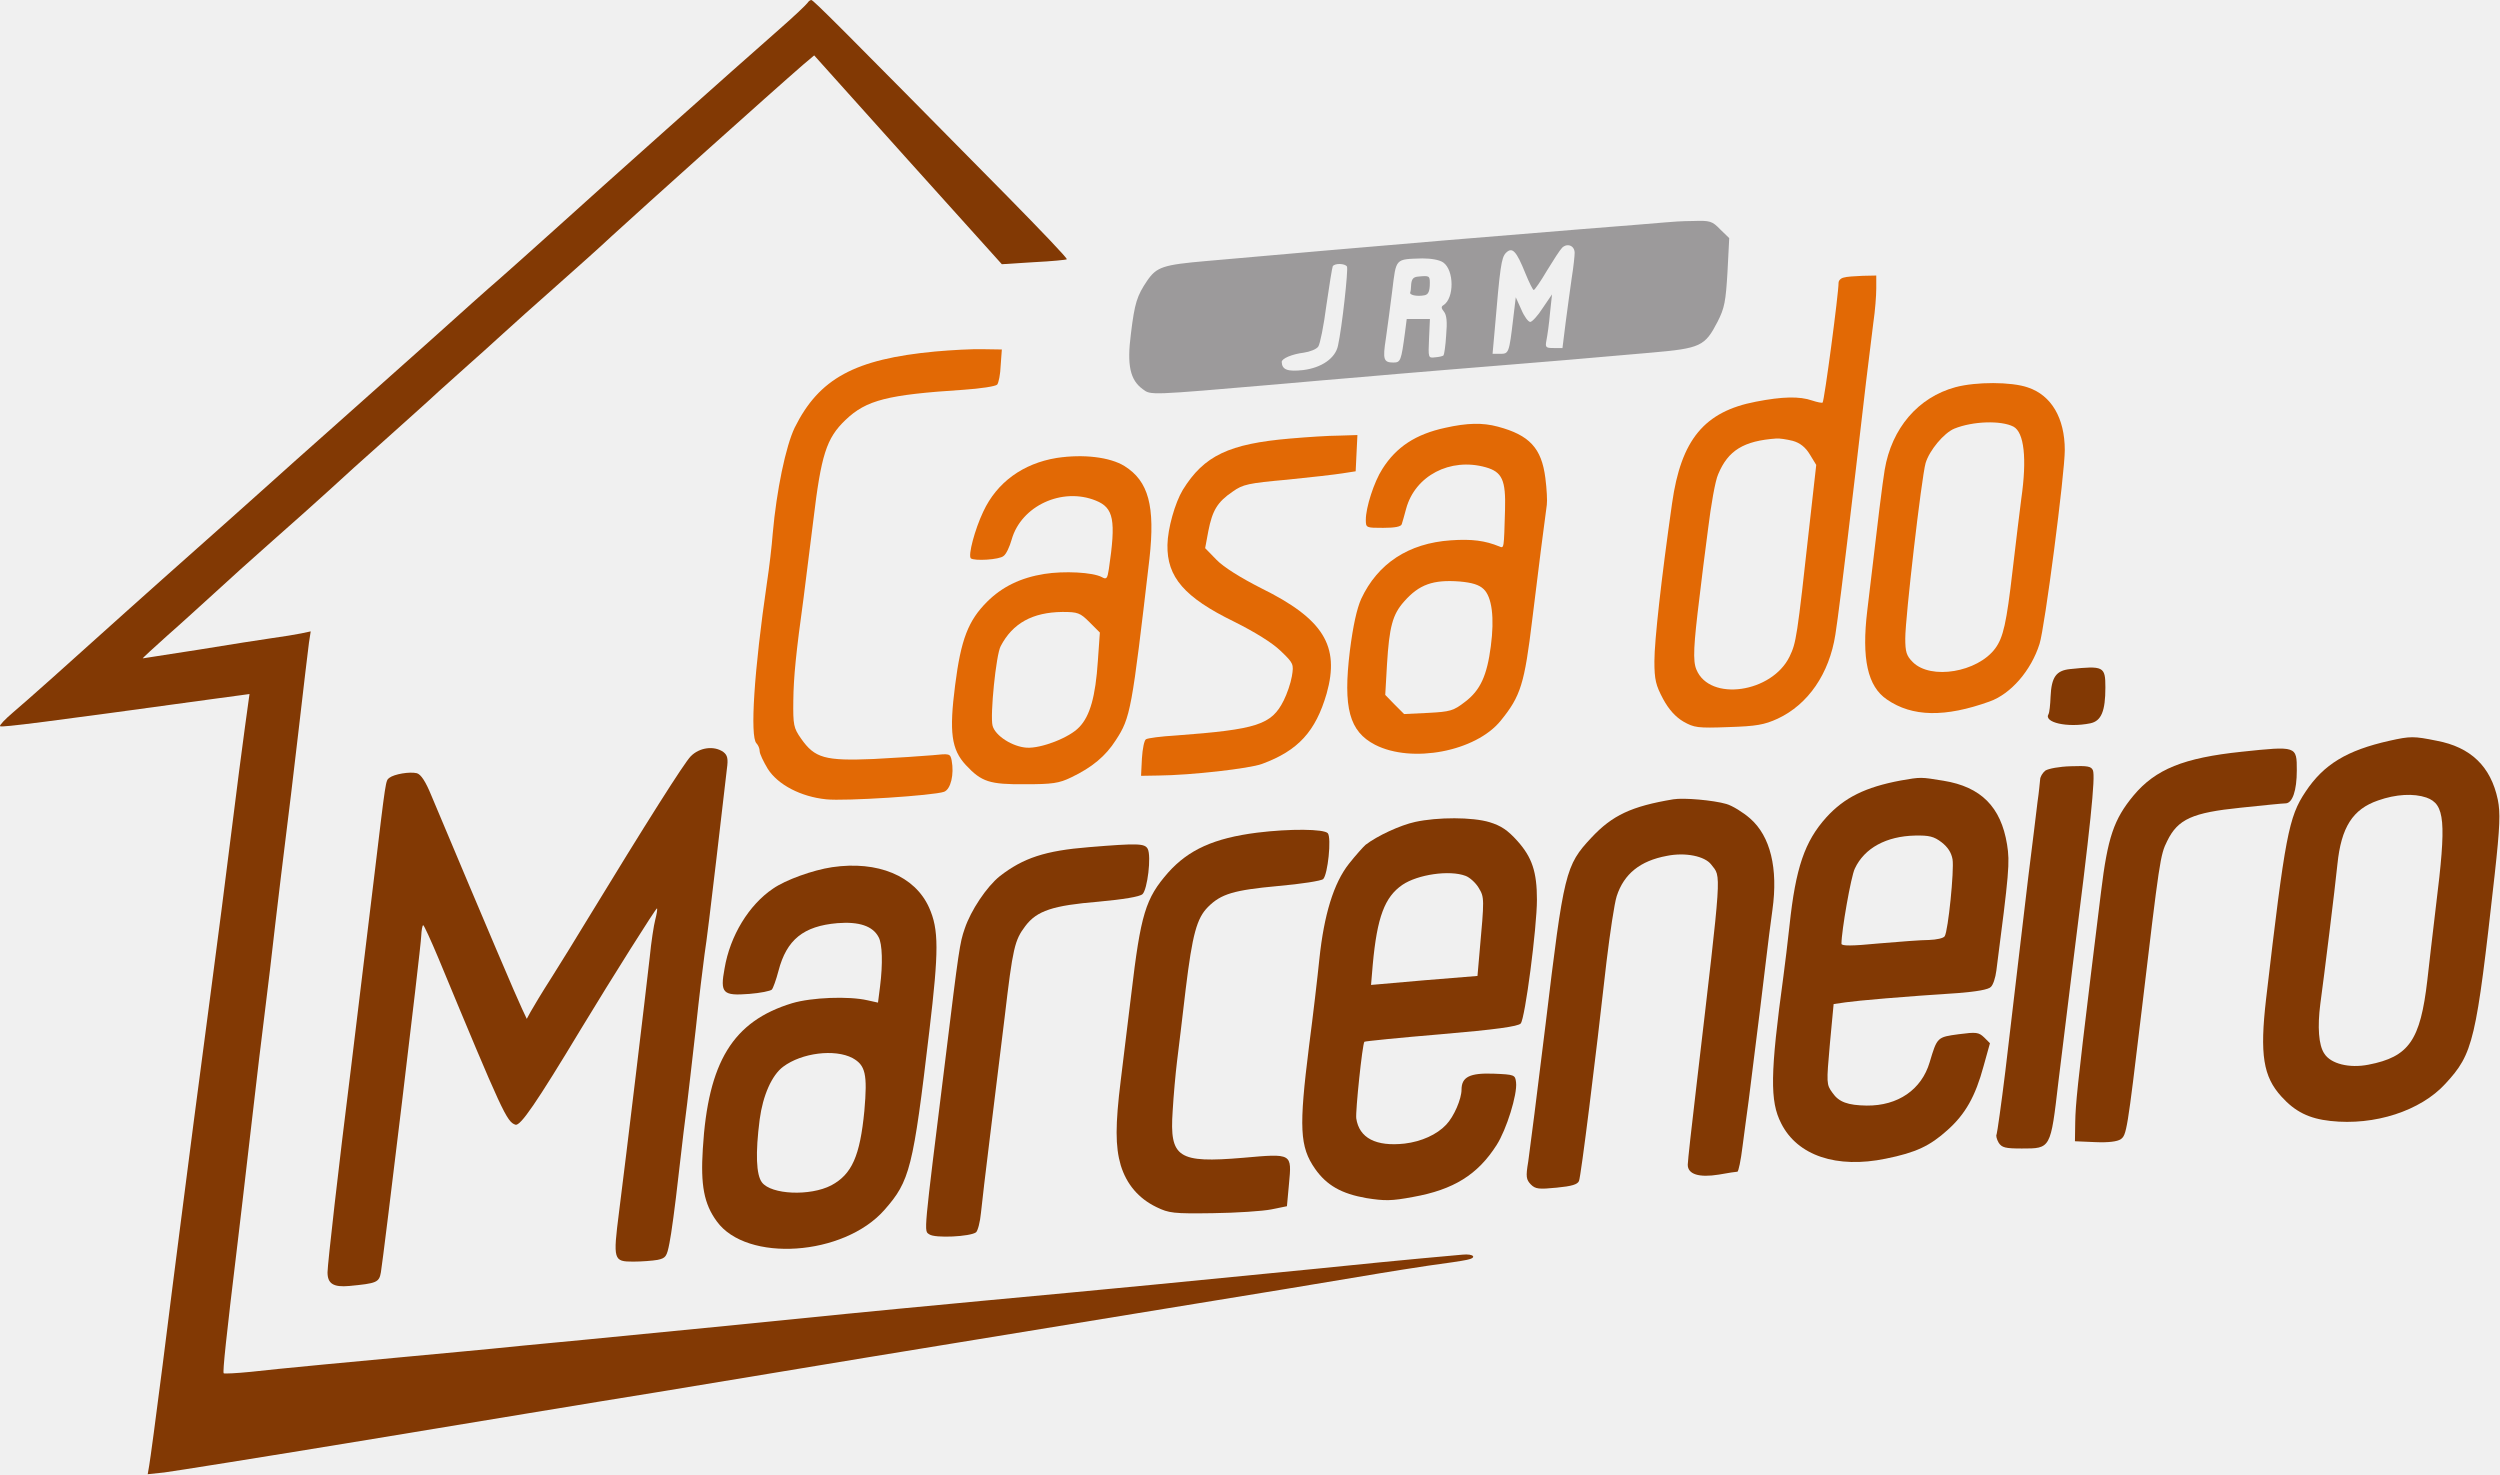
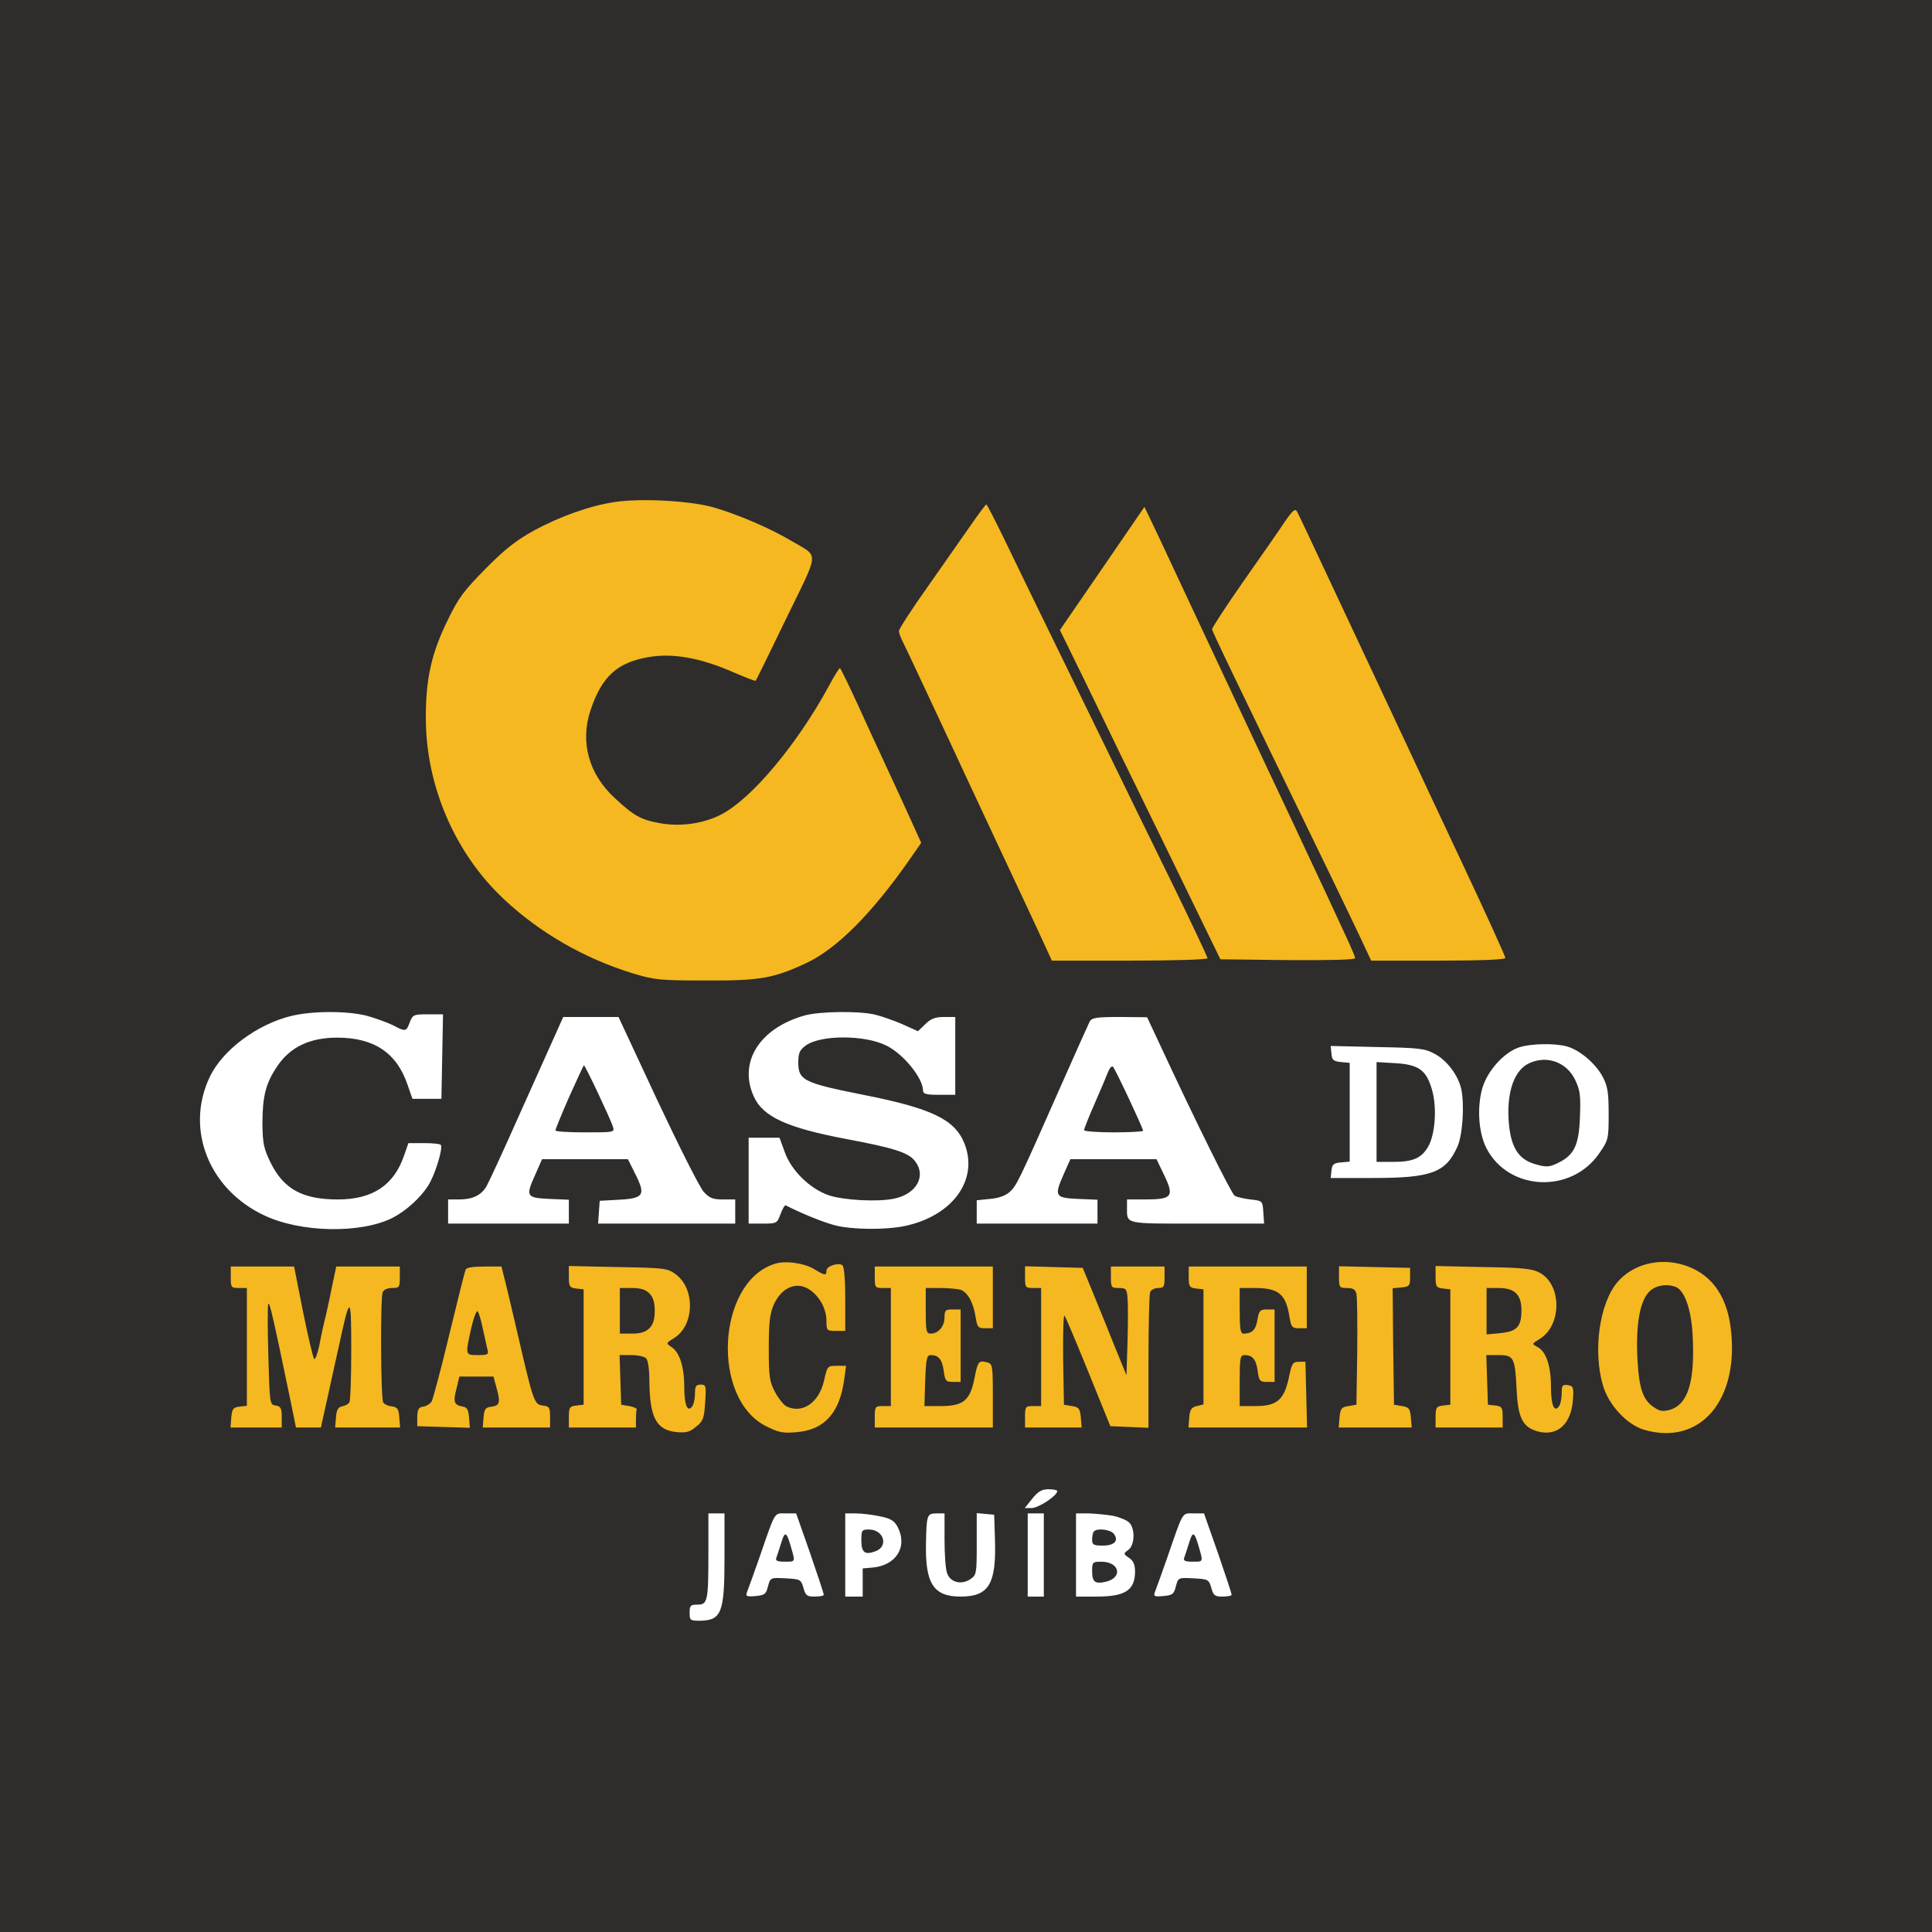
- <svg xmlns="http://www.w3.org/2000/svg" width="407" height="240" viewBox="0 0 407 240" fill="none">
-   <path d="M131.464 0.472C131.275 0.755 129.292 2.644 127.026 4.627C119.282 11.426 97.469 30.88 90.386 37.301C86.514 40.795 82.312 44.525 81.132 45.564C79.904 46.602 75.041 50.946 70.272 55.243C65.503 59.492 58.515 65.725 54.738 69.078C50.961 72.43 45.436 77.34 42.462 80.032C39.487 82.723 34.765 86.878 32.027 89.333C29.288 91.741 24.236 96.274 20.742 99.39C10.779 108.361 4.594 113.886 2.092 116.01C0.817 117.096 -0.128 118.088 0.014 118.23C0.25 118.466 7.569 117.521 34.34 113.839L40.62 112.989L40.384 114.688C40.242 115.633 39.581 120.543 38.92 125.595C36.465 145.143 35.379 153.547 34.199 162.424C33.538 167.476 32.357 176.495 31.555 182.491C30.799 188.44 29.76 196.514 29.241 200.433C28.722 204.305 27.494 214.22 26.455 222.389C25.416 230.557 24.425 237.876 24.283 238.631L24.047 240L26.738 239.717C28.249 239.528 43.075 237.168 59.696 234.429C76.316 231.69 97.61 228.149 107.053 226.638C116.449 225.08 131.842 222.53 141.285 220.972C164.091 217.242 193.223 212.473 209.135 209.876C216.265 208.696 223.3 207.516 224.716 207.28C226.133 207.044 229.674 206.477 232.507 206.052C235.387 205.674 238.173 205.249 238.787 205.108C240.534 204.777 239.967 204.069 238.079 204.258C237.087 204.352 234.065 204.635 231.327 204.872C228.588 205.108 221.081 205.863 214.565 206.524C196.481 208.318 179.483 209.971 160.03 211.765C150.304 212.662 140.294 213.654 137.838 213.89C131.464 214.551 105.731 217.101 94.872 218.139C92.133 218.375 87.695 218.848 84.956 219.084C82.218 219.367 77.874 219.792 75.277 220.028C57.901 221.633 44.445 222.908 40.856 223.333C38.495 223.569 36.512 223.664 36.418 223.569C36.229 223.38 36.796 217.903 38.684 202.322C38.92 200.244 39.912 192.076 40.809 184.144C41.706 176.211 42.792 167.287 43.17 164.313C43.547 161.338 44.303 155.058 44.822 150.384C45.389 145.71 46.097 139.524 46.475 136.691C46.853 133.811 47.797 125.879 48.6 118.985C49.402 112.092 50.158 105.623 50.299 104.631L50.583 102.79L49.025 103.12C48.127 103.309 46.05 103.64 44.35 103.876C42.65 104.112 37.268 104.962 32.357 105.765C27.447 106.52 23.339 107.181 23.244 107.181C23.15 107.181 24.944 105.528 27.211 103.498C29.477 101.515 32.924 98.352 34.907 96.557C36.89 94.716 41.139 90.891 44.35 88.058C47.608 85.178 51.763 81.495 53.605 79.796C55.446 78.096 59.554 74.366 62.764 71.533C65.975 68.653 69.894 65.159 71.452 63.695C73.058 62.278 75.277 60.248 76.457 59.209C77.591 58.218 79.951 56.093 81.651 54.535C83.351 52.977 87.412 49.341 90.622 46.508C93.88 43.628 97.894 40.039 99.593 38.434C104.22 34.185 125.846 14.779 130.756 10.529L132.55 9.018L147.801 26.016L163.099 43.014L168.293 42.684C171.173 42.542 173.581 42.306 173.676 42.211C173.817 42.07 169.426 37.49 163.996 31.965C136.469 4.061 132.409 0 132.078 0C131.889 0 131.606 0.236 131.464 0.472Z" fill="#823904" />
-   <path d="M270.989 36.215C270.092 36.309 264.048 36.782 257.532 37.301C239.873 38.718 230.619 39.52 215.746 40.795C208.333 41.456 199.645 42.212 196.387 42.495C189.352 43.109 188.313 43.439 186.755 45.706C185.102 48.161 184.724 49.294 184.111 54.346C183.45 59.446 183.969 61.853 186.047 63.364C187.369 64.356 187.038 64.356 207.955 62.562C212.393 62.184 218.531 61.617 221.648 61.381C224.764 61.098 231.044 60.579 235.576 60.201C240.109 59.823 245.35 59.398 247.144 59.257C250.78 58.973 258.051 58.359 268.77 57.415C276.891 56.707 277.552 56.377 279.629 52.363C280.762 50.144 280.951 49.058 281.235 44.289L281.518 38.765L280.054 37.348C278.732 35.979 278.402 35.885 275.616 35.979C273.963 35.979 271.886 36.121 270.989 36.215ZM256.352 41.173C256.352 41.645 256.163 43.486 255.879 45.233C255.643 46.98 255.171 50.238 254.888 52.505L254.369 56.66H252.952C251.63 56.66 251.536 56.565 251.772 55.338C251.913 54.63 252.197 52.694 252.338 50.994L252.669 47.925L251.158 50.144C250.355 51.419 249.411 52.41 249.128 52.41C248.797 52.41 248.136 51.513 247.664 50.38L246.767 48.397L246.342 51.938C245.681 57.51 245.634 57.604 244.217 57.604H242.989L243.32 53.921C244.217 43.392 244.406 41.975 245.161 41.173C246.2 40.134 246.861 40.842 248.325 44.478C248.939 45.989 249.552 47.217 249.694 47.217C249.836 47.217 250.827 45.8 251.819 44.1C252.858 42.4 253.944 40.701 254.321 40.323C255.171 39.52 256.352 39.992 256.352 41.173ZM234.963 42.731C236.757 44.006 236.757 48.539 235.01 49.672C234.585 49.908 234.632 50.191 235.057 50.711C235.529 51.277 235.624 52.41 235.435 54.582C235.34 56.282 235.104 57.746 235.01 57.84C234.915 57.982 234.302 58.123 233.641 58.171C232.507 58.312 232.507 58.265 232.649 55.102L232.791 51.938H230.902H229.013L228.73 54.157C228.116 58.737 228.022 59.021 226.841 59.021C225.236 59.021 225.094 58.501 225.614 55.149C225.85 53.496 226.322 50.002 226.653 47.358C227.314 41.975 227.078 42.212 231.563 42.07C233.027 42.07 234.349 42.306 234.963 42.731ZM219.287 43.392C219.523 43.817 218.484 53.307 217.823 56.282C217.398 58.312 215.179 59.87 212.157 60.248C209.607 60.532 208.71 60.201 208.663 58.926C208.663 58.359 210.363 57.651 212.252 57.415C213.243 57.274 214.329 56.849 214.612 56.424C214.896 56.046 215.51 53.024 215.934 49.719C216.407 46.414 216.879 43.534 216.973 43.345C217.304 42.825 218.956 42.873 219.287 43.392Z" fill="#9C9A9B" />
-   <path d="M300.168 45.186C299.696 45.281 299.318 45.658 299.318 46.036C299.318 47.83 297.005 65.253 296.721 65.536C296.627 65.631 295.872 65.489 295.022 65.206C292.991 64.498 290.206 64.545 285.862 65.395C277.457 67 273.68 71.58 272.216 81.92C270.469 94.149 269.336 104.348 269.336 107.653C269.336 110.675 269.572 111.572 270.752 113.791C271.697 115.538 272.783 116.719 274.058 117.474C275.805 118.466 276.371 118.56 281.376 118.371C285.956 118.23 287.231 117.994 289.403 117.002C294.361 114.688 297.807 109.684 298.799 103.309C299.224 100.524 299.885 95.472 302.151 76.254C302.671 71.816 303.426 65.442 303.804 62.09C304.229 58.69 304.748 54.393 304.984 52.505C305.268 50.616 305.456 48.114 305.456 46.98V44.856L303.237 44.903C301.962 44.95 300.593 45.044 300.168 45.186ZM291.858 71.769C293.039 72.099 293.936 72.808 294.644 73.988L295.683 75.688L294.644 84.942C292.519 104.206 292.425 104.584 291.339 106.898C288.459 112.8 278.354 114.264 276.182 109.023C275.568 107.606 275.71 105.056 276.702 97.03C276.938 94.952 277.552 90.042 278.071 86.123C278.543 82.251 279.251 78.19 279.724 77.199C281.329 73.327 283.879 71.769 289.167 71.391C289.686 71.344 290.914 71.533 291.858 71.769Z" fill="#E26905" />
-   <path d="M152.24 57.226C139.161 58.454 133.353 61.617 129.387 69.597C127.923 72.619 126.412 79.89 125.798 86.878C125.657 88.814 125.232 92.45 124.854 94.905C122.777 109.117 122.068 119.93 123.154 121.016C123.438 121.299 123.674 121.865 123.674 122.29C123.674 122.715 124.288 123.99 124.996 125.171C126.648 127.767 130.378 129.703 134.486 130.128C137.508 130.459 152.051 129.514 153.703 128.901C154.789 128.476 155.356 126.068 154.931 123.801C154.695 122.668 154.6 122.668 151.815 122.951C150.209 123.093 145.913 123.376 142.23 123.565C134.297 123.896 132.645 123.424 130.426 120.26C129.198 118.513 129.104 118.041 129.151 114.075C129.198 110.109 129.623 106.048 130.803 97.502C131.039 95.66 131.748 89.947 132.409 84.706C133.684 74.035 134.533 71.344 137.65 68.369C141.049 65.111 144.496 64.261 156.82 63.459C159.605 63.27 162.108 62.892 162.344 62.609C162.58 62.326 162.863 60.909 162.91 59.493L163.099 56.896L160.03 56.849C158.331 56.801 154.837 56.99 152.24 57.226Z" fill="#E26905" />
-   <path d="M318.346 63.034C312.255 64.686 307.959 69.739 306.826 76.49C306.448 78.804 305.834 83.715 303.993 99.39C303.048 107.228 304.04 111.761 307.203 113.886C311.311 116.719 316.646 116.813 323.871 114.216C327.365 112.989 330.67 109.164 332.039 104.82C332.889 102.176 336.147 77.104 336.147 73.28C336.147 68.086 333.975 64.356 330.15 63.081C327.459 62.137 321.699 62.137 318.346 63.034ZM327.79 69.455C329.537 70.4 330.009 74.649 329.064 81.212C328.828 82.912 328.214 88.153 327.648 92.874C326.656 101.468 326.137 103.781 324.815 105.576C321.935 109.447 314.333 110.722 311.405 107.795C310.367 106.756 310.178 106.142 310.178 103.923C310.178 100.524 312.822 77.765 313.483 75.404C314.097 73.327 316.458 70.494 318.157 69.786C321.179 68.558 325.759 68.416 327.79 69.455Z" fill="#E26905" />
-   <path d="M235.293 69.644C230.477 70.683 227.313 72.76 225.047 76.349C223.678 78.474 222.356 82.629 222.356 84.612C222.356 85.934 222.403 85.934 225.189 85.934C227.077 85.934 228.116 85.745 228.21 85.32C228.305 85.037 228.635 83.903 228.919 82.817C230.382 77.435 236.096 74.46 241.856 76.066C244.547 76.821 245.161 78.143 245.019 83.006C244.831 89.428 244.878 89.286 244.075 88.956C241.762 88.011 239.637 87.728 236.19 87.964C229.296 88.436 224.292 91.741 221.6 97.502C220.892 99.107 220.278 101.846 219.759 105.953C218.626 115.255 219.664 119.08 223.867 121.252C229.863 124.321 240.251 122.337 244.311 117.333C247.569 113.319 248.183 111.383 249.458 100.807C250.355 93.441 251.583 83.762 251.819 82.204C251.913 81.59 251.819 79.607 251.583 77.812C250.969 72.949 248.986 70.825 243.839 69.455C241.384 68.794 238.881 68.841 235.293 69.644ZM241.525 95.896C242.895 97.171 243.32 100.571 242.706 105.198C242.092 109.967 241.006 112.375 238.504 114.264C236.615 115.727 236.096 115.869 232.507 116.058L228.588 116.247L227.03 114.688L225.519 113.13L225.802 108.173C226.18 102.034 226.7 100.051 228.588 97.927C231.043 95.141 233.31 94.338 237.654 94.669C239.684 94.858 240.77 95.188 241.525 95.896Z" fill="#E26905" />
-   <path d="M210.08 71.391C200.07 72.241 196.009 74.177 192.562 79.748C191.287 81.873 190.107 86.028 190.06 88.719C189.965 93.96 192.846 97.266 200.872 101.185C204.272 102.884 207.105 104.631 208.474 105.953C210.599 107.984 210.646 108.125 210.316 110.109C210.127 111.242 209.513 112.989 208.994 114.027C207.011 117.994 204.697 118.749 191.382 119.741C188.974 119.882 186.849 120.166 186.566 120.354C186.283 120.496 185.999 121.913 185.905 123.471L185.763 126.304L188.596 126.256C193.884 126.209 203.422 125.123 205.452 124.368C211.354 122.196 214.187 119.08 215.982 112.894C218.154 105.151 215.462 100.76 205.311 95.755C201.958 94.055 199.173 92.308 198.039 91.128L196.198 89.239L196.717 86.453C197.378 83.101 198.181 81.731 200.684 80.032C202.336 78.851 203.233 78.662 209.513 78.096C213.338 77.718 217.398 77.246 218.579 77.057L220.703 76.727L220.845 73.752L220.987 70.825L218.012 70.919C216.359 70.919 212.818 71.155 210.08 71.391Z" fill="#E26905" />
-   <path d="M172.023 74.555C166.546 75.452 162.296 78.521 160.077 83.29C158.708 86.17 157.575 90.419 158.047 90.891C158.566 91.364 162.721 91.127 163.382 90.514C163.807 90.23 164.374 89.003 164.704 87.822C166.263 82.345 172.92 79.276 178.397 81.495C181.325 82.676 181.702 84.659 180.522 92.638C180.286 94.197 180.144 94.385 179.389 93.96C177.925 93.158 173.203 92.922 169.993 93.441C166.168 94.055 163.146 95.519 160.691 97.974C157.622 101.043 156.442 104.112 155.497 111.525C154.506 119.221 154.883 122.007 157.244 124.557C159.794 127.295 161.116 127.72 166.876 127.673C171.315 127.673 172.401 127.531 174.431 126.54C177.783 124.934 180.003 123.093 181.655 120.496C184.063 116.813 184.252 115.633 187.132 90.939C188.077 82.392 186.991 78.332 183.072 75.877C180.711 74.413 176.367 73.894 172.023 74.555ZM177.358 101.279L179.058 102.979L178.728 107.653C178.35 113.366 177.453 116.577 175.706 118.371C174.148 120.071 169.521 121.865 167.16 121.724C164.846 121.582 162.013 119.788 161.588 118.135C161.163 116.483 162.155 106.567 162.91 105.198C164.846 101.468 168.104 99.674 172.967 99.626C175.47 99.626 175.848 99.768 177.358 101.279Z" fill="#E26905" />
-   <path d="M336.997 108.928C334.73 109.164 333.975 110.25 333.833 113.413C333.786 114.735 333.644 116.01 333.503 116.246C332.653 117.616 336.572 118.513 340.302 117.757C342.096 117.38 342.757 115.774 342.757 111.902C342.757 108.503 342.474 108.361 336.997 108.928Z" fill="#823904" />
-   <path d="M230.803 45.037C230.026 45.118 229.767 45.491 229.719 46.576C229.703 47.029 229.654 47.467 229.606 47.548C229.314 48.018 230.657 48.325 231.935 48.066C232.55 47.937 232.776 47.386 232.776 46.058C232.776 44.891 232.679 44.843 230.803 45.037Z" fill="#9C9A9B" />
-   <path d="M389.029 120.59C382.089 122.149 378.311 124.415 375.337 128.9C372.598 133.008 372.032 135.936 368.915 162.66C367.877 171.678 368.443 175.267 371.418 178.525C373.637 180.98 375.903 182.113 379.397 182.491C386.574 183.294 394.082 180.838 398.095 176.447C402.675 171.49 403.1 169.554 406.122 142.499C407.019 134.378 407.066 132.3 406.641 130.175C405.508 124.793 402.25 121.629 396.679 120.59C392.948 119.835 392.429 119.835 389.029 120.59ZM395.026 129.845C398.048 130.931 398.284 133.717 396.584 147.409C396.065 151.659 395.451 157.136 395.168 159.591C394.034 169.365 392.193 172.056 385.583 173.331C382.466 173.945 379.445 173.189 378.406 171.537C377.461 170.167 377.273 167.146 377.745 163.463C378.359 158.977 380.153 144.482 380.531 140.705C381.144 134.661 383.033 131.733 387.141 130.317C390.068 129.278 392.948 129.137 395.026 129.845Z" fill="#823904" />
-   <path d="M112.436 123.14C111.35 124.273 105.354 133.717 95.344 150.148C93.927 152.509 91.472 156.475 89.867 159.024C88.261 161.527 86.703 164.124 86.373 164.738L85.759 165.871L85.003 164.265C84.201 162.613 79.29 151.092 70.225 129.514C69.28 127.201 68.525 126.067 67.864 125.879C66.683 125.595 64.181 126.02 63.378 126.634C62.765 127.153 62.859 126.54 60.876 143.065C59.554 154.02 58.421 163.368 57.099 174.228C55.163 189.621 53.321 205.863 53.321 207.138C53.321 208.979 54.266 209.593 56.862 209.357C61.301 208.932 61.726 208.79 62.009 207.138C62.434 204.635 68.525 154.303 68.572 152.414C68.619 151.423 68.761 150.62 68.903 150.62C69.044 150.667 70.13 153.028 71.358 155.955C81.84 181.216 82.501 182.633 83.918 183.105C84.72 183.341 87.27 179.658 94.636 167.429C99.641 159.166 106.817 147.787 106.959 147.881C107.053 147.976 106.912 148.826 106.676 149.723C106.44 150.62 106.015 153.359 105.779 155.814C105.212 160.913 101.907 188.535 100.774 197.364C99.782 205.155 99.877 205.391 103.087 205.391C104.457 205.391 106.251 205.249 107.053 205.108C108.376 204.824 108.564 204.588 108.989 202.369C109.273 201.047 109.934 196.136 110.453 191.462C110.972 186.788 111.633 181.452 111.87 179.658C112.106 177.817 112.719 172.292 113.286 167.382C113.805 162.424 114.466 157.041 114.702 155.342C114.986 153.642 115.836 146.654 116.638 139.76C117.441 132.867 118.196 126.304 118.338 125.17C118.574 123.518 118.433 122.951 117.772 122.432C116.261 121.346 113.853 121.676 112.436 123.14Z" fill="#823904" />
-   <path d="M364.949 122.384C355.506 123.376 350.926 125.217 347.337 129.514C344.127 133.386 343.135 136.313 342.049 145.19C341.672 148.306 340.916 154.35 340.397 158.647C338.225 176.542 337.894 179.799 337.847 182.727L337.8 185.796L341.105 185.938C343.277 186.032 344.693 185.843 345.26 185.465C346.204 184.757 346.299 184.285 348.66 164.549C351.587 139.902 351.681 139.193 352.815 136.927C354.562 133.339 356.922 132.3 364.76 131.497C368.349 131.119 371.654 130.789 372.079 130.789C373.212 130.789 373.92 128.711 373.92 125.406C373.92 121.44 373.92 121.44 364.949 122.384Z" fill="#823904" />
-   <path d="M332.983 125.454C332.511 125.831 332.133 126.492 332.133 126.917C332.086 127.342 331.944 128.995 331.708 130.553C331.519 132.111 330.858 137.635 330.197 142.829C329.064 152.273 328.639 156.097 326.467 174.417C325.806 179.8 325.145 184.427 325.051 184.663C324.909 184.852 325.051 185.466 325.381 186.032C325.901 186.835 326.467 186.977 329.159 186.977C333.88 186.977 333.833 187.071 335.108 176.117C335.722 171.065 336.76 162.755 337.374 157.702C340.349 134.283 341.152 126.492 340.727 125.406C340.443 124.745 339.829 124.651 337.138 124.745C335.297 124.793 333.503 125.123 332.983 125.454Z" fill="#823904" />
-   <path d="M309.47 127.059C303.662 128.145 300.262 129.845 297.335 133.056C293.794 136.974 292.33 141.318 291.339 150.62C291.055 153.359 290.583 157.041 290.347 158.883C288.175 174.795 288.128 179.28 289.969 182.869C292.613 188.157 299.035 190.282 307.014 188.629C311.925 187.638 314.191 186.552 317.024 184.002C319.952 181.405 321.604 178.478 322.926 173.567L323.965 169.837L323.021 168.893C322.124 168.043 321.746 167.996 318.866 168.373C315.372 168.845 315.372 168.845 314.144 172.953C312.822 177.392 308.997 180.036 303.898 179.989C300.829 179.941 299.365 179.422 298.327 177.911C297.335 176.542 297.335 176.4 297.902 169.979L298.515 163.463L300.451 163.18C302.387 162.896 309.989 162.235 318.818 161.669C321.746 161.433 323.729 161.102 324.107 160.677C324.484 160.347 324.862 159.166 325.004 158.033C327.081 142.027 327.223 140.421 326.751 137.494C325.759 131.356 322.501 128.098 316.41 127.106C312.68 126.492 312.728 126.492 309.47 127.059ZM316.08 137.116C317.119 137.919 317.685 138.816 317.874 139.902C318.157 141.649 317.166 151.517 316.599 152.414C316.41 152.745 315.277 152.981 314.05 153.028C312.822 153.028 309.139 153.311 305.834 153.595C301.49 154.02 299.79 154.02 299.79 153.642C299.79 151.564 301.348 142.64 301.962 141.413C303.52 138.06 307.109 136.125 311.783 136.03C314.05 135.983 314.852 136.172 316.08 137.116Z" fill="#823904" />
-   <path d="M272.405 130.128C265.606 131.261 262.489 132.725 259.09 136.361C254.84 140.894 254.604 141.98 251.63 166.674C250.308 177.439 249.033 187.543 248.797 189.101C248.372 191.604 248.466 192.029 249.222 192.832C249.977 193.587 250.544 193.634 253.424 193.351C255.879 193.115 256.823 192.832 257.06 192.265C257.39 191.462 259.704 172.906 261.545 156.522C262.112 151.848 262.82 147.079 263.198 145.899C264.378 142.263 267.022 140.138 271.366 139.335C274.388 138.722 277.551 139.383 278.59 140.752C280.243 142.924 280.384 140.846 276.229 176.353C275.427 183.105 274.766 189.054 274.766 189.621C274.766 191.179 276.607 191.746 279.818 191.226C281.329 190.943 282.698 190.754 282.84 190.754C283.029 190.754 283.406 188.913 283.69 186.599C283.973 184.333 284.445 180.98 284.681 179.186C284.917 177.345 285.342 173.945 285.625 171.631C285.909 169.271 286.334 165.871 286.57 164.077C286.806 162.235 287.231 158.741 287.514 156.286C287.797 153.831 288.27 150.148 288.553 148.118C289.497 141.366 288.222 136.125 284.917 133.245C283.784 132.253 282.037 131.167 281.045 130.884C278.921 130.27 274.105 129.845 272.405 130.128Z" fill="#823904" />
-   <path d="M230.382 133.811C227.974 134.331 224.197 136.078 222.308 137.541C221.931 137.872 220.703 139.241 219.617 140.61C217.115 143.774 215.557 148.92 214.801 156.05C214.518 158.883 213.762 165.352 213.101 170.404C211.449 183.577 211.59 186.694 214.093 190.282C215.981 192.973 218.39 194.343 222.45 195.051C225.425 195.523 226.558 195.523 230.052 194.862C236.662 193.682 240.581 191.226 243.65 186.41C245.256 183.908 247.05 178.147 246.814 176.211C246.672 174.984 246.578 174.937 243.178 174.795C239.306 174.653 237.937 175.314 237.937 177.392C237.937 178.903 236.709 181.783 235.435 183.105C233.924 184.71 231.421 185.844 228.683 186.174C224.008 186.694 221.27 185.277 220.798 182.066C220.656 180.886 221.789 170.026 222.12 169.601C222.214 169.507 227.833 168.94 234.585 168.374C243.509 167.618 247.144 167.099 247.569 166.627C248.277 165.871 250.213 150.998 250.213 146.465C250.213 141.932 249.411 139.572 247.05 136.928C245.444 135.133 244.358 134.425 242.517 133.858C239.731 133.009 234.065 133.009 230.382 133.811ZM238.598 142.593C239.259 142.83 240.251 143.727 240.723 144.529C241.667 146.087 241.667 146.229 240.864 155.106L240.534 158.883L231.846 159.591L223.206 160.347L223.489 156.994C224.197 149.298 225.425 146.04 228.305 144.057C230.807 142.357 236.001 141.602 238.598 142.593Z" fill="#823904" />
-   <path d="M204.65 135.558C197.614 136.455 193.507 138.344 190.201 142.027C186.471 146.276 185.716 148.779 184.158 161.952C183.591 166.485 182.836 172.765 182.458 175.881C181.561 183.152 181.561 186.646 182.458 189.715C183.402 192.784 185.338 195.098 188.266 196.514C190.296 197.506 191.051 197.6 197.426 197.506C201.25 197.459 205.547 197.175 206.963 196.892L209.513 196.373L209.843 192.784C210.316 187.732 210.41 187.779 202.383 188.488C191.76 189.385 190.39 188.488 190.91 180.886C191.051 178.383 191.382 174.748 191.618 172.812C191.854 170.876 192.515 165.54 193.034 161.008C194.12 152.131 194.829 149.487 196.67 147.645C198.795 145.521 200.872 144.907 208.049 144.246C211.827 143.915 215.132 143.396 215.415 143.113C216.17 142.357 216.784 136.408 216.17 135.653C215.557 134.944 209.985 134.897 204.65 135.558Z" fill="#823904" />
-   <path d="M177.264 137.919C170.182 138.486 166.593 139.666 162.769 142.641C160.644 144.34 158.047 148.212 157.055 151.187C156.253 153.5 156.111 154.445 153.892 172.576C150.304 201.519 150.398 200.339 151.295 200.953C152.192 201.614 157.953 201.331 158.897 200.622C159.18 200.386 159.558 198.97 159.7 197.459C159.841 195.995 160.502 190.424 161.163 185.088C161.824 179.753 162.91 170.923 163.571 165.493C164.893 154.256 165.177 153.076 166.924 150.762C168.812 148.259 171.409 147.41 178.822 146.796C182.883 146.418 185.527 145.993 185.999 145.568C186.802 144.813 187.463 139.383 186.849 138.202C186.377 137.305 185.291 137.258 177.264 137.919Z" fill="#823904" />
-   <path d="M135.478 141.177C132.314 141.649 127.876 143.254 125.846 144.671C121.927 147.315 118.858 152.32 117.96 157.655C117.205 161.716 117.677 162.141 121.974 161.81C123.768 161.669 125.421 161.338 125.657 161.102C125.846 160.913 126.365 159.497 126.743 158.033C128.065 152.981 130.803 150.762 136.328 150.29C139.869 150.006 142.088 150.762 143.032 152.556C143.646 153.642 143.741 156.9 143.268 160.63L142.938 163.227L141.238 162.849C138.169 162.141 132.125 162.377 128.962 163.321C119.33 166.249 115.269 172.859 114.419 187.024C114.041 192.926 114.608 195.995 116.686 198.828C121.549 205.58 137.366 204.494 143.977 196.986C148.132 192.265 148.651 190.282 151.295 167.854C152.853 154.728 152.853 151.328 151.248 147.74C148.934 142.593 142.891 140.091 135.478 141.177ZM138.783 172.245C140.908 173.425 141.238 174.842 140.719 180.838C140.01 188.204 138.688 191.179 135.336 192.973C131.889 194.767 125.562 194.484 124.051 192.501C123.107 191.273 122.965 187.779 123.674 182.255C124.193 178.336 125.657 175.031 127.498 173.662C130.52 171.395 135.903 170.734 138.783 172.245Z" fill="#823904" />
+ <svg xmlns="http://www.w3.org/2000/svg" version="1.0" width="720pt" height="720pt" viewBox="0 0 720 720" preserveAspectRatio="xMidYMid meet">
+   <rect x="0" y="0" width="720" height="370" fill="#F5B820" />
+   <rect x="0" y="370" width="720" height="90" fill="#FFFFFF" />
+   <rect x="0" y="460" width="720" height="95" fill="#F5B820" />
+   <rect x="0" y="555" width="720" height="165" fill="#FFFFFF" />
+   <g transform="translate(0,720) scale(0.1,-0.1)" fill="#2E2D2C" stroke="none">
+     <path d="M0 3600 l0 -3600 3600 0 3600 0 0 3600 0 3600 -3600 0 -3600 0 0 -3600z m2660 1709 c89 -26 209 -77 288 -124 106 -63 108 -31 -18 -290 -61 -126 -112 -231 -114 -232 -1 -2 -40 13 -86 33 -122 53 -224 71 -314 55 -116 -20 -173 -72 -215 -197 -40 -119 -7 -239 90 -328 72 -67 97 -81 170 -94 76 -14 165 -1 231 35 112 60 278 259 394 471 21 40 41 72 44 72 3 0 34 -65 70 -143 35 -78 88 -191 116 -252 28 -60 66 -143 84 -183 l33 -73 -43 -62 c-141 -202 -272 -333 -385 -386 -122 -57 -173 -66 -375 -65 -171 0 -191 2 -273 27 -179 55 -346 151 -479 276 -181 169 -290 420 -291 671 -1 146 20 245 82 370 39 81 60 109 141 191 72 73 115 106 180 142 98 53 208 92 300 106 99 15 282 5 370 -20z m1084 -121 c35 -73 121 -250 191 -393 70 -143 162 -332 205 -420 43 -88 141 -290 219 -448 78 -159 141 -293 141 -298 0 -5 -120 -9 -290 -9 l-290 0 -29 63 c-15 34 -95 204 -176 377 -81 173 -160 342 -175 375 -107 229 -161 344 -174 370 -9 17 -16 36 -16 43 0 8 48 82 107 165 59 84 131 187 161 230 29 42 55 77 58 77 2 0 33 -60 68 -132z m813 -498 c102 -217 219 -467 261 -555 212 -452 232 -496 232 -506 0 -6 -103 -8 -251 -7 l-251 3 -202 415 c-112 228 -246 504 -299 614 l-97 198 158 230 157 229 54 -113 c29 -62 136 -291 238 -508z m375 396 c187 -399 230 -490 297 -633 38 -82 139 -297 225 -480 86 -183 156 -337 156 -343 0 -6 -85 -10 -250 -10 l-250 0 -39 83 c-21 45 -76 159 -121 252 -353 726 -432 891 -433 900 0 6 53 87 118 180 66 94 135 193 154 222 29 42 38 49 45 36 5 -9 49 -102 98 -207z m-3567 -1671 c33 -9 77 -25 98 -35 49 -26 51 -25 64 10 11 28 14 30 67 30 l57 0 -3 -157 -3 -158 -54 0 -54 0 -18 52 c-40 119 -125 176 -262 176 -103 0 -176 -35 -224 -107 -43 -63 -55 -113 -55 -215 1 -73 5 -92 31 -145 49 -98 119 -136 250 -136 130 0 209 53 247 164 l16 46 58 0 c33 0 61 -3 63 -7 8 -14 -22 -112 -47 -151 -29 -46 -83 -95 -134 -121 -118 -59 -342 -55 -478 10 -206 97 -294 321 -203 514 47 101 177 198 305 229 79 19 207 19 279 1z m1895 4 c25 -6 71 -22 103 -36 l58 -26 27 26 c21 21 38 27 70 27 l42 0 0 -145 0 -145 -60 0 c-47 0 -60 3 -60 15 0 47 -73 137 -136 168 -80 41 -248 41 -302 0 -22 -16 -27 -28 -27 -63 0 -66 21 -76 242 -120 257 -51 341 -92 377 -181 54 -135 -43 -270 -222 -308 -73 -15 -197 -14 -262 3 -44 12 -119 42 -182 74 -3 2 -12 -13 -19 -32 -13 -35 -14 -36 -66 -36 l-53 0 0 160 0 160 58 0 57 0 19 -52 c24 -70 95 -139 166 -163 56 -18 181 -25 242 -12 84 17 121 85 78 140 -25 32 -79 49 -255 82 -222 42 -312 83 -346 159 -58 128 22 255 191 302 56 15 200 17 260 3z m-810 -320 c80 -170 157 -323 172 -340 22 -24 34 -29 72 -29 l46 0 0 -45 0 -45 -256 0 -255 0 3 43 3 42 55 3 c112 5 119 15 75 102 l-25 50 -160 0 -160 0 -25 -57 c-37 -82 -34 -87 53 -91 l72 -3 0 -44 0 -45 -225 0 -225 0 0 45 0 45 40 0 c51 0 83 15 103 49 8 14 63 132 120 261 58 129 119 265 136 303 l30 67 103 0 103 0 145 -311z m1875 203 c132 -284 264 -550 276 -558 8 -5 34 -11 59 -14 45 -5 45 -5 48 -47 l3 -43 -249 0 c-274 0 -262 -3 -262 61 l0 29 64 0 c107 0 114 10 71 98 l-25 52 -161 0 -160 0 -25 -56 c-36 -82 -33 -88 54 -92 l72 -3 0 -44 0 -45 -225 0 -225 0 0 44 0 43 50 5 c34 3 59 13 74 27 25 24 30 33 186 386 56 127 106 238 111 248 8 14 24 17 112 17 l102 -1 50 -107z m1515 -2 c47 -13 106 -63 133 -113 18 -35 22 -58 22 -138 0 -93 -1 -98 -35 -147 -104 -152 -339 -141 -421 20 -29 57 -35 151 -15 222 19 66 82 135 138 153 43 14 133 16 178 3z m-494 -27 c46 -24 89 -81 100 -133 12 -60 5 -170 -15 -214 -43 -96 -97 -116 -313 -116 l-159 0 3 28 c2 22 8 28 36 30 l32 3 0 184 0 184 -32 3 c-28 3 -34 7 -36 31 l-3 29 173 -4 c154 -3 177 -5 214 -25z m-2311 -803 c39 -24 45 -25 45 -5 0 16 43 31 59 20 7 -4 11 -52 11 -126 l0 -119 -35 0 c-33 0 -35 2 -35 35 0 44 -21 86 -56 114 -50 39 -109 17 -140 -50 -15 -35 -19 -66 -19 -164 0 -105 3 -125 23 -162 12 -23 31 -47 41 -53 59 -31 123 11 142 95 12 54 13 55 47 55 l35 0 -7 -52 c-17 -123 -73 -186 -175 -195 -52 -5 -68 -2 -114 21 -208 101 -186 538 30 606 40 13 110 3 148 -20z m3239 16 c98 -30 158 -107 175 -228 37 -272 -111 -449 -323 -386 -63 19 -131 92 -152 164 -38 128 -14 305 53 385 57 67 154 93 247 65z m-5145 -173 c19 -93 37 -172 42 -177 4 -4 12 18 19 50 6 33 17 84 25 114 7 30 18 83 25 118 l13 62 118 0 119 0 0 -40 c0 -37 -2 -40 -29 -40 -17 0 -31 -6 -35 -16 -9 -22 -7 -397 2 -410 4 -7 18 -14 32 -15 21 -3 26 -10 28 -41 l3 -38 -121 0 -121 0 3 37 c2 29 8 39 23 42 11 2 23 8 27 15 4 6 7 94 7 196 0 210 -4 210 -49 0 -17 -74 -37 -170 -47 -212 l-17 -78 -46 0 -47 0 -22 108 c-62 299 -76 360 -81 353 -3 -5 -3 -92 0 -192 5 -181 5 -184 28 -187 18 -3 22 -10 22 -43 l0 -39 -96 0 -95 0 3 38 c3 32 7 37 31 40 l27 3 0 220 0 219 -30 0 c-28 0 -30 2 -30 40 l0 40 118 0 118 0 33 -167z m749 130 c6 -21 29 -119 52 -218 58 -251 61 -259 93 -263 24 -3 27 -7 27 -43 l0 -39 -126 0 -125 0 3 38 c3 32 7 37 31 40 30 4 33 16 16 75 l-10 37 -63 0 -64 0 -11 -46 c-13 -49 -9 -60 24 -66 15 -2 21 -12 23 -41 l3 -38 -98 3 -98 3 0 35 c1 28 5 36 23 38 12 2 26 11 31 20 5 10 35 121 65 247 31 127 58 236 61 243 3 8 26 12 69 12 l65 0 9 -37z m639 9 c75 -54 72 -193 -7 -240 -28 -17 -28 -18 -9 -31 31 -19 49 -73 49 -150 0 -69 13 -98 31 -70 5 8 9 29 9 47 0 26 4 32 21 32 20 0 21 -4 17 -66 -4 -59 -7 -70 -34 -91 -23 -20 -37 -23 -73 -20 -76 8 -100 55 -101 193 0 41 -5 75 -12 82 -7 7 -32 12 -55 12 l-44 0 3 -92 3 -93 30 -5 c17 -3 29 -9 28 -13 -2 -4 -3 -20 -3 -37 l0 -30 -125 0 -125 0 0 39 c0 36 3 40 28 43 l27 3 0 215 0 215 -27 3 c-25 3 -28 7 -28 43 l0 41 183 -4 c170 -3 184 -4 214 -26z m1183 -87 l0 -115 -29 0 c-26 0 -29 4 -35 41 -9 57 -31 95 -58 103 -13 3 -47 6 -75 6 l-53 0 0 -85 c0 -77 2 -85 19 -85 28 0 51 27 51 61 0 26 3 29 30 29 l30 0 0 -135 0 -135 -29 0 c-26 0 -29 4 -34 41 -6 43 -19 59 -49 59 -14 0 -17 -14 -20 -95 l-3 -95 61 0 c84 0 109 21 125 101 13 66 16 70 47 62 21 -5 22 -11 22 -124 l0 -119 -220 0 -220 0 0 40 c0 38 2 40 30 40 l30 0 0 220 0 220 -30 0 c-28 0 -30 2 -30 40 l0 40 220 0 220 0 0 -115z m372 20 c20 -49 57 -139 81 -200 l45 -110 4 125 c2 69 2 142 0 163 -3 34 -6 37 -33 37 -27 0 -29 2 -29 40 l0 40 100 0 100 0 0 -40 c0 -36 -3 -40 -24 -40 -13 0 -27 -7 -30 -16 -3 -9 -6 -126 -6 -260 l0 -245 -71 3 -71 3 -82 202 c-45 111 -85 206 -89 210 -4 4 -6 -69 -5 -162 l3 -170 30 -5 c26 -4 30 -10 33 -43 l3 -37 -105 0 -106 0 0 40 c0 38 2 40 30 40 l30 0 0 220 0 220 -30 0 c-28 0 -30 2 -30 40 l0 41 108 -3 107 -3 37 -90z m798 -20 l0 -115 -29 0 c-25 0 -29 4 -35 40 -14 88 -40 110 -131 110 l-55 0 0 -85 c0 -67 3 -85 14 -85 32 0 46 14 52 51 6 35 10 39 35 39 l29 0 0 -135 0 -135 -29 0 c-26 0 -29 4 -34 41 -6 43 -19 59 -49 59 -16 0 -18 -11 -18 -95 l0 -95 59 0 c79 0 106 22 124 105 11 54 15 60 37 60 l25 0 3 -122 3 -123 -221 0 -221 0 3 37 c2 30 8 38 28 43 l25 6 0 214 0 215 -27 3 c-25 3 -28 7 -28 43 l0 39 220 0 220 0 0 -115z m385 75 c0 -32 -3 -35 -33 -38 l-32 -3 2 -217 3 -217 30 -5 c26 -4 30 -10 33 -43 l3 -37 -136 0 -136 0 3 37 c3 33 7 39 33 43 l30 5 3 195 c1 107 0 205 -3 218 -4 17 -13 22 -35 22 -28 0 -30 2 -30 40 l0 41 133 -3 132 -3 0 -35z m483 17 c83 -45 83 -196 0 -247 -30 -18 -30 -18 -8 -30 32 -17 50 -70 50 -149 0 -69 13 -98 31 -70 5 8 9 29 9 47 0 29 3 33 23 30 20 -3 22 -8 19 -53 -6 -93 -59 -140 -133 -119 -55 16 -72 51 -77 156 -6 119 -10 128 -68 128 l-45 0 3 -92 3 -93 28 -3 c24 -3 27 -7 27 -43 l0 -39 -125 0 -125 0 0 39 c0 36 3 40 28 43 l27 3 0 215 0 215 -27 3 c-25 3 -28 7 -28 43 l0 41 178 -4 c148 -2 182 -6 210 -21z m-1798 -814 c0 -17 -70 -63 -95 -63 l-26 0 28 35 c22 27 35 35 61 35 17 0 32 -3 32 -7z m-1240 -249 c0 -204 -11 -233 -92 -234 -36 0 -38 2 -38 30 0 26 3 30 29 30 38 0 41 12 41 193 l0 147 30 0 30 0 0 -166z m319 18 c28 -81 51 -151 51 -155 0 -4 -15 -7 -34 -7 -29 0 -34 4 -42 33 -9 31 -12 32 -66 35 -57 3 -57 3 -66 -30 -7 -29 -13 -33 -46 -36 -34 -3 -38 -1 -32 15 4 10 25 68 46 128 61 177 54 165 98 165 l39 0 52 -148z m261 137 c40 -8 53 -17 65 -39 39 -75 -6 -145 -95 -152 l-35 -3 0 -53 0 -52 -32 0 -33 0 0 155 0 155 40 0 c21 0 62 -5 90 -11z m240 -88 c0 -55 4 -111 10 -125 12 -33 52 -43 85 -22 24 16 25 20 25 132 l0 115 33 -3 32 -3 3 -95 c5 -163 -23 -210 -128 -210 -102 0 -133 49 -129 203 2 102 4 107 40 107 l29 0 0 -99z m370 -56 l0 -155 -30 0 -30 0 0 155 0 155 30 0 30 0 0 -155z m258 146 c24 -5 51 -16 60 -25 23 -22 21 -85 -3 -102 -19 -14 -19 -15 3 -30 16 -11 22 -25 22 -52 -1 -69 -37 -92 -144 -92 l-76 0 0 155 0 155 48 0 c26 -1 67 -5 90 -9z m391 -139 c28 -81 51 -151 51 -155 0 -4 -15 -7 -34 -7 -29 0 -34 4 -42 33 -9 31 -12 32 -66 35 -57 3 -57 3 -66 -30 -7 -29 -13 -33 -46 -36 -34 -3 -38 -1 -32 15 4 10 25 68 46 128 61 177 54 165 98 165 l39 0 52 -148z" />
+     <path d="M2121 3112 c-28 -64 -51 -120 -51 -125 0 -4 50 -7 111 -7 109 0 110 0 103 22 -9 28 -103 228 -108 228 -1 0 -26 -53 -55 -118z" />
+     <path d="M4131 3209 c-5 -13 -27 -66 -50 -118 -23 -52 -41 -98 -41 -103 0 -4 50 -8 110 -8 61 0 110 3 110 6 0 9 -102 227 -112 238 -4 5 -11 -2 -17 -15z" />
+     <path d="M5704 3240 c-58 -23 -88 -102 -82 -211 6 -102 35 -150 101 -168 39 -11 50 -11 81 4 63 30 80 66 84 172 3 80 1 99 -18 139 -31 64 -101 91 -166 64z" />
+     <path d="M5130 3056 l0 -186 63 0 c73 0 104 14 129 56 27 47 34 148 14 215 -21 72 -50 92 -138 97 l-68 4 0 -186z" />
+     <path d="M6146 2386 c-34 -34 -50 -120 -44 -246 6 -115 20 -158 64 -186 19 -13 32 -15 57 -8 68 20 94 105 85 278 -5 96 -30 167 -63 180 -35 13 -76 6 -99 -18z" />
+     <path d="M1756 2250 c-22 -101 -23 -100 25 -100 38 0 41 2 35 23 -3 12 -10 47 -17 77 -6 30 -15 59 -19 63 -4 5 -15 -24 -24 -63z" />
+     <path d="M2310 2315 l0 -85 45 0 c32 0 51 6 65 20 14 14 20 33 20 65 0 32 -6 51 -20 65 -14 14 -33 20 -65 20 l-45 0 0 -85z" />
+     <path d="M5540 2314 l0 -87 52 5 c61 6 78 24 78 85 0 58 -25 83 -85 83 l-45 0 0 -86z" />
+     <path d="M2911 1449 c-7 -22 -15 -47 -18 -55 -4 -10 4 -14 31 -14 41 0 40 -2 24 54 -17 59 -23 62 -37 15z" />
+     <path d="M3210 1460 c0 -46 13 -56 53 -41 50 19 30 81 -25 81 -26 0 -28 -3 -28 -40z" />
+     <path d="M4077 1493 c-4 -3 -7 -17 -7 -30 0 -20 5 -23 40 -23 44 0 61 19 40 45 -13 15 -61 21 -73 8z" />
+     <path d="M4070 1346 c0 -41 10 -50 50 -41 66 15 53 75 -16 75 -32 0 -34 -2 -34 -34z" />
+     <path d="M4431 1449 c-7 -22 -15 -47 -18 -55 -4 -10 4 -14 31 -14 41 0 40 -2 24 54 -17 59 -23 62 -37 15z" />
+   </g>
</svg>
